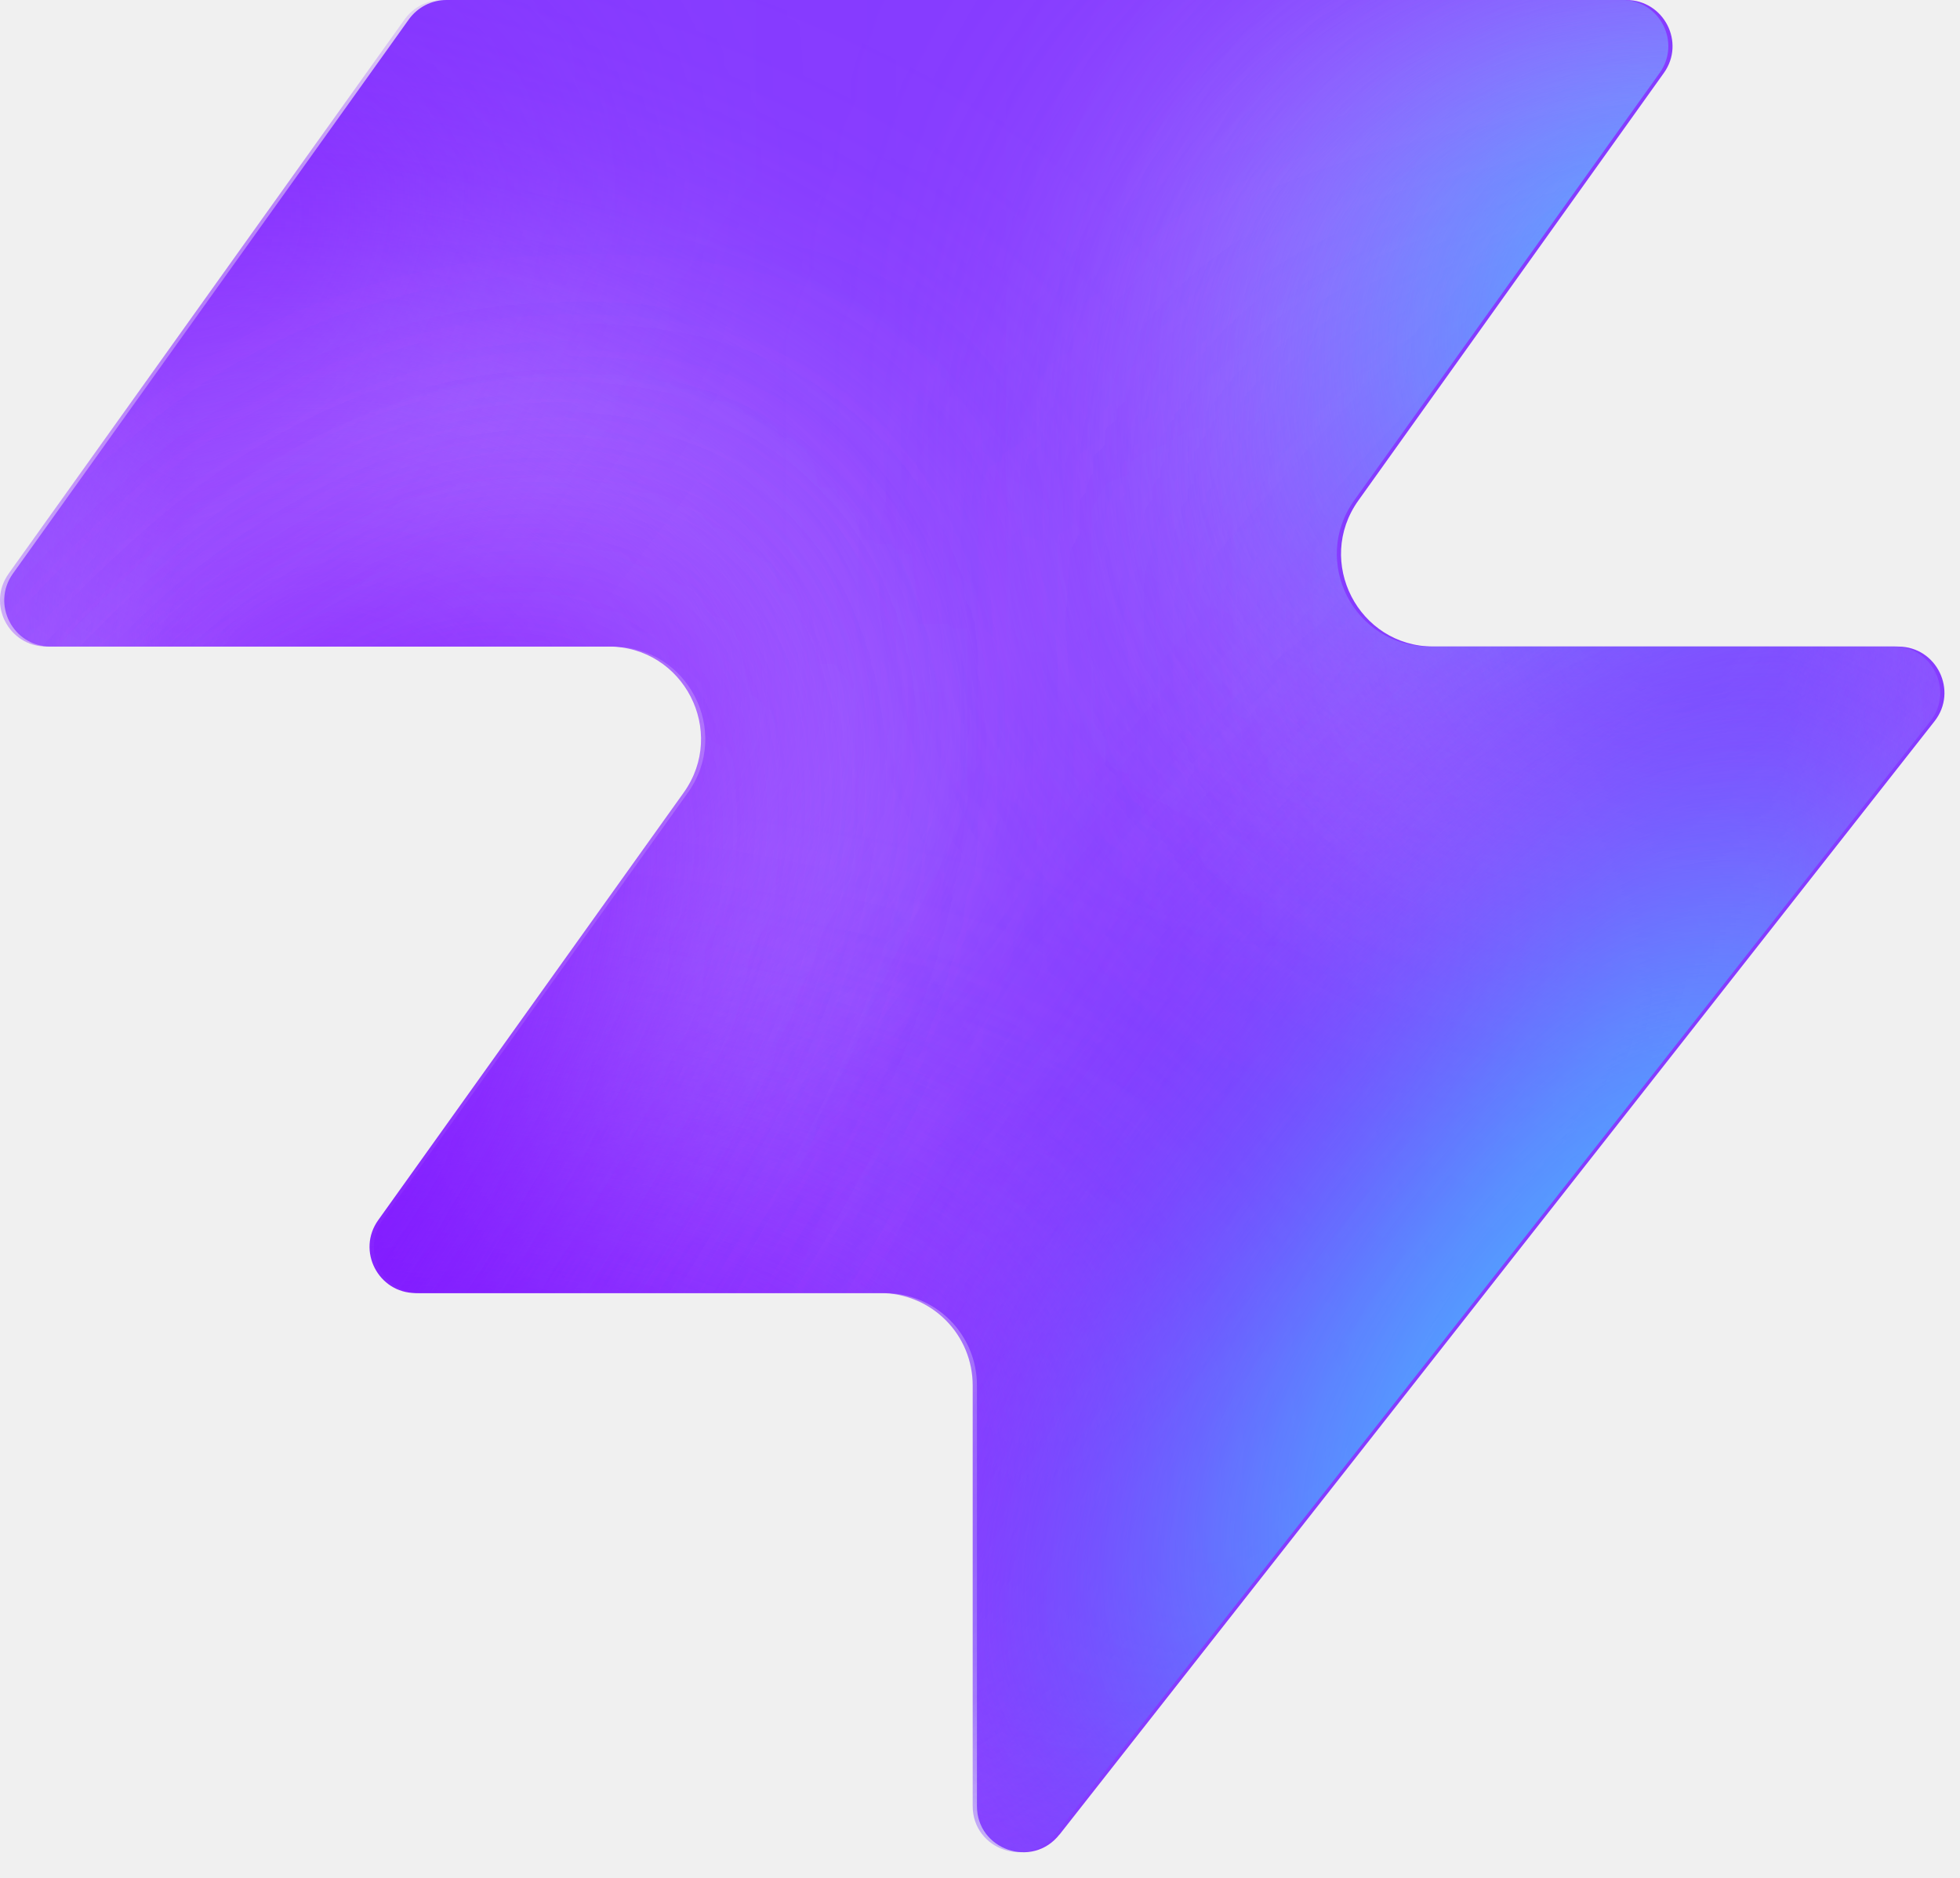
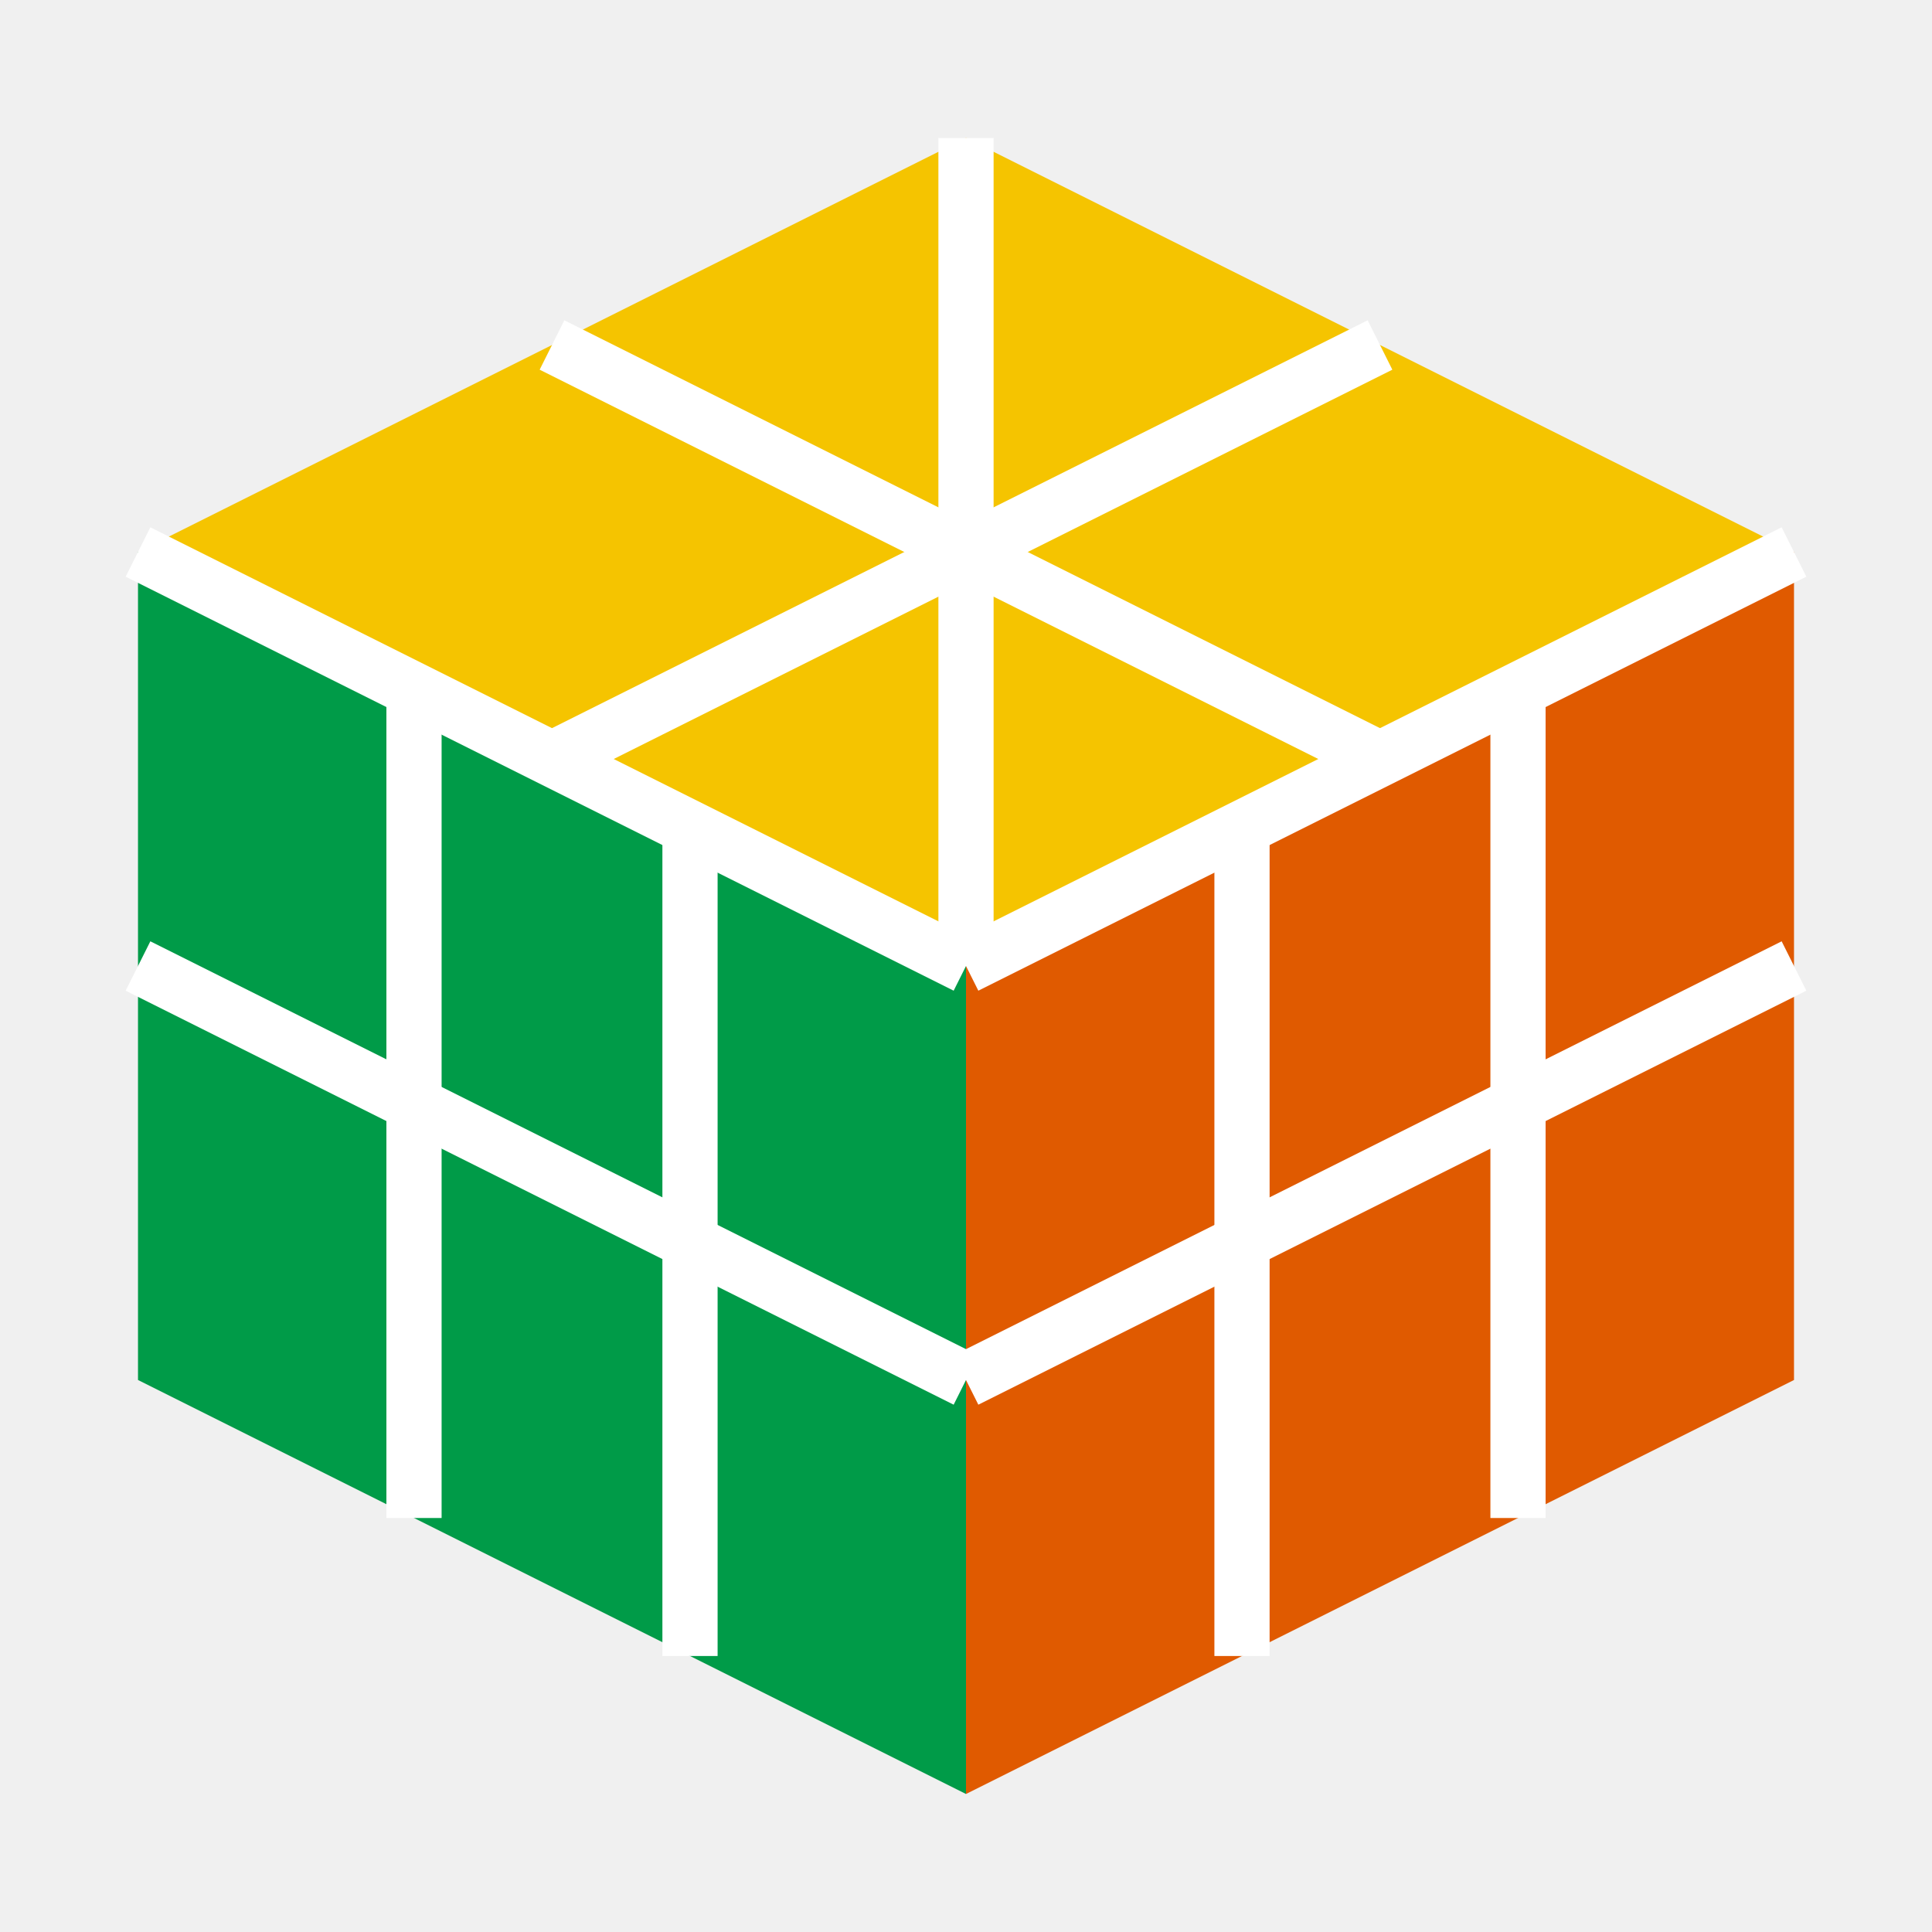
- <svg xmlns="http://www.w3.org/2000/svg" width="48" height="46" fill="none" viewBox="0 0 48 46">
-   <path fill="#863bff" d="M25.946 44.938c-.664.845-2.021.375-2.021-.698V33.937a2.26 2.26 0 0 0-2.262-2.262H10.287c-.92 0-1.456-1.04-.92-1.788l7.48-10.471c1.07-1.497 0-3.578-1.842-3.578H1.237c-.92 0-1.456-1.04-.92-1.788L10.013.474c.214-.297.556-.474.92-.474h28.894c.92 0 1.456 1.04.92 1.788l-7.48 10.471c-1.07 1.498 0 3.579 1.842 3.579h11.377c.943 0 1.473 1.088.89 1.83L25.947 44.94z" style="fill:#863bff;fill:color(display-p3 .525 .23 1);fill-opacity:1" />
-   <mask id="a" width="48" height="46" x="0" y="0" maskUnits="userSpaceOnUse" style="mask-type:alpha">
-     <path fill="#000" d="M25.842 44.938c-.664.844-2.021.375-2.021-.698V33.937a2.26 2.26 0 0 0-2.262-2.262H10.183c-.92 0-1.456-1.04-.92-1.788l7.48-10.471c1.07-1.498 0-3.579-1.842-3.579H1.133c-.92 0-1.456-1.04-.92-1.787L9.91.473c.214-.297.556-.474.92-.474h28.894c.92 0 1.456 1.04.92 1.788l-7.48 10.471c-1.07 1.498 0 3.578 1.842 3.578h11.377c.943 0 1.473 1.088.89 1.832L25.843 44.94z" style="fill:#000;fill-opacity:1" />
-   </mask>
-   <g mask="url(#a)">
-     <g filter="url(#b)">
-       <ellipse cx="5.508" cy="14.704" fill="#ede6ff" rx="5.508" ry="14.704" style="fill:#ede6ff;fill:color(display-p3 .927 .903 1);fill-opacity:1" transform="matrix(.00324 1 1 -.00324 -4.47 31.516)" />
-     </g>
-     <g filter="url(#c)">
-       <ellipse cx="10.399" cy="29.851" fill="#ede6ff" rx="10.399" ry="29.851" style="fill:#ede6ff;fill:color(display-p3 .927 .903 1);fill-opacity:1" transform="matrix(.00324 1 1 -.00324 -39.328 7.883)" />
-     </g>
-     <g filter="url(#d)">
-       <ellipse cx="5.508" cy="30.487" fill="#7e14ff" rx="5.508" ry="30.487" style="fill:#7e14ff;fill:color(display-p3 .492 .077 1);fill-opacity:1" transform="rotate(89.814 -25.913 -14.639)scale(1 -1)" />
-     </g>
-     <g filter="url(#e)">
-       <ellipse cx="5.508" cy="30.599" fill="#7e14ff" rx="5.508" ry="30.599" style="fill:#7e14ff;fill:color(display-p3 .492 .077 1);fill-opacity:1" transform="rotate(89.814 -32.644 -3.334)scale(1 -1)" />
-     </g>
-     <g filter="url(#f)">
-       <ellipse cx="5.508" cy="30.599" fill="#7e14ff" rx="5.508" ry="30.599" style="fill:#7e14ff;fill:color(display-p3 .492 .077 1);fill-opacity:1" transform="matrix(.00324 1 1 -.00324 -34.34 30.47)" />
-     </g>
-     <g filter="url(#g)">
-       <ellipse cx="14.072" cy="22.078" fill="#ede6ff" rx="14.072" ry="22.078" style="fill:#ede6ff;fill:color(display-p3 .927 .903 1);fill-opacity:1" transform="rotate(93.35 24.506 48.493)scale(-1 1)" />
-     </g>
-     <g filter="url(#h)">
-       <ellipse cx="3.47" cy="21.501" fill="#7e14ff" rx="3.47" ry="21.501" style="fill:#7e14ff;fill:color(display-p3 .492 .077 1);fill-opacity:1" transform="rotate(89.009 28.708 47.59)scale(-1 1)" />
-     </g>
-     <g filter="url(#i)">
-       <ellipse cx="3.47" cy="21.501" fill="#7e14ff" rx="3.47" ry="21.501" style="fill:#7e14ff;fill:color(display-p3 .492 .077 1);fill-opacity:1" transform="rotate(89.009 28.708 47.59)scale(-1 1)" />
-     </g>
-     <g filter="url(#j)">
-       <ellipse cx=".387" cy="8.972" fill="#7e14ff" rx="4.407" ry="29.108" style="fill:#7e14ff;fill:color(display-p3 .492 .077 1);fill-opacity:1" transform="rotate(39.51 .387 8.972)" />
-     </g>
-     <g filter="url(#k)">
-       <ellipse cx="47.523" cy="-6.092" fill="#7e14ff" rx="4.407" ry="29.108" style="fill:#7e14ff;fill:color(display-p3 .492 .077 1);fill-opacity:1" transform="rotate(37.892 47.523 -6.092)" />
-     </g>
-     <g filter="url(#l)">
-       <ellipse cx="41.412" cy="6.333" fill="#47bfff" rx="5.971" ry="9.665" style="fill:#47bfff;fill:color(display-p3 .28 .748 1);fill-opacity:1" transform="rotate(37.892 41.412 6.333)" />
-     </g>
-     <g filter="url(#m)">
-       <ellipse cx="-1.879" cy="38.332" fill="#7e14ff" rx="4.407" ry="29.108" style="fill:#7e14ff;fill:color(display-p3 .492 .077 1);fill-opacity:1" transform="rotate(37.892 -1.88 38.332)" />
-     </g>
-     <g filter="url(#n)">
-       <ellipse cx="-1.879" cy="38.332" fill="#7e14ff" rx="4.407" ry="29.108" style="fill:#7e14ff;fill:color(display-p3 .492 .077 1);fill-opacity:1" transform="rotate(37.892 -1.88 38.332)" />
-     </g>
-     <g filter="url(#o)">
-       <ellipse cx="35.651" cy="29.907" fill="#7e14ff" rx="4.407" ry="29.108" style="fill:#7e14ff;fill:color(display-p3 .492 .077 1);fill-opacity:1" transform="rotate(37.892 35.651 29.907)" />
-     </g>
-     <g filter="url(#p)">
-       <ellipse cx="38.418" cy="32.4" fill="#47bfff" rx="5.971" ry="15.297" style="fill:#47bfff;fill:color(display-p3 .28 .748 1);fill-opacity:1" transform="rotate(37.892 38.418 32.4)" />
-     </g>
-   </g>
-   <defs>
-     <filter id="b" width="60.045" height="41.654" x="-19.77" y="16.149" color-interpolation-filters="sRGB" filterUnits="userSpaceOnUse">
-       <feFlood flood-opacity="0" result="BackgroundImageFix" />
-       <feBlend in="SourceGraphic" in2="BackgroundImageFix" result="shape" />
-       <feGaussianBlur result="effect1_foregroundBlur_2002_17158" stdDeviation="7.659" />
-     </filter>
-     <filter id="c" width="90.34" height="51.437" x="-54.613" y="-7.533" color-interpolation-filters="sRGB" filterUnits="userSpaceOnUse">
-       <feFlood flood-opacity="0" result="BackgroundImageFix" />
-       <feBlend in="SourceGraphic" in2="BackgroundImageFix" result="shape" />
-       <feGaussianBlur result="effect1_foregroundBlur_2002_17158" stdDeviation="7.659" />
-     </filter>
-     <filter id="d" width="79.355" height="29.4" x="-49.64" y="2.03" color-interpolation-filters="sRGB" filterUnits="userSpaceOnUse">
-       <feFlood flood-opacity="0" result="BackgroundImageFix" />
-       <feBlend in="SourceGraphic" in2="BackgroundImageFix" result="shape" />
-       <feGaussianBlur result="effect1_foregroundBlur_2002_17158" stdDeviation="4.596" />
-     </filter>
-     <filter id="e" width="79.579" height="29.4" x="-45.045" y="20.029" color-interpolation-filters="sRGB" filterUnits="userSpaceOnUse">
-       <feFlood flood-opacity="0" result="BackgroundImageFix" />
-       <feBlend in="SourceGraphic" in2="BackgroundImageFix" result="shape" />
-       <feGaussianBlur result="effect1_foregroundBlur_2002_17158" stdDeviation="4.596" />
-     </filter>
-     <filter id="f" width="79.579" height="29.4" x="-43.513" y="21.178" color-interpolation-filters="sRGB" filterUnits="userSpaceOnUse">
-       <feFlood flood-opacity="0" result="BackgroundImageFix" />
-       <feBlend in="SourceGraphic" in2="BackgroundImageFix" result="shape" />
-       <feGaussianBlur result="effect1_foregroundBlur_2002_17158" stdDeviation="4.596" />
-     </filter>
-     <filter id="g" width="74.749" height="58.852" x="15.756" y="-17.901" color-interpolation-filters="sRGB" filterUnits="userSpaceOnUse">
-       <feFlood flood-opacity="0" result="BackgroundImageFix" />
-       <feBlend in="SourceGraphic" in2="BackgroundImageFix" result="shape" />
-       <feGaussianBlur result="effect1_foregroundBlur_2002_17158" stdDeviation="7.659" />
-     </filter>
-     <filter id="h" width="61.377" height="25.362" x="23.548" y="2.284" color-interpolation-filters="sRGB" filterUnits="userSpaceOnUse">
-       <feFlood flood-opacity="0" result="BackgroundImageFix" />
-       <feBlend in="SourceGraphic" in2="BackgroundImageFix" result="shape" />
-       <feGaussianBlur result="effect1_foregroundBlur_2002_17158" stdDeviation="4.596" />
-     </filter>
-     <filter id="i" width="61.377" height="25.362" x="23.548" y="2.284" color-interpolation-filters="sRGB" filterUnits="userSpaceOnUse">
-       <feFlood flood-opacity="0" result="BackgroundImageFix" />
-       <feBlend in="SourceGraphic" in2="BackgroundImageFix" result="shape" />
-       <feGaussianBlur result="effect1_foregroundBlur_2002_17158" stdDeviation="4.596" />
-     </filter>
-     <filter id="j" width="56.045" height="63.649" x="-27.636" y="-22.853" color-interpolation-filters="sRGB" filterUnits="userSpaceOnUse">
-       <feFlood flood-opacity="0" result="BackgroundImageFix" />
-       <feBlend in="SourceGraphic" in2="BackgroundImageFix" result="shape" />
-       <feGaussianBlur result="effect1_foregroundBlur_2002_17158" stdDeviation="4.596" />
-     </filter>
-     <filter id="k" width="54.814" height="64.646" x="20.116" y="-38.415" color-interpolation-filters="sRGB" filterUnits="userSpaceOnUse">
-       <feFlood flood-opacity="0" result="BackgroundImageFix" />
-       <feBlend in="SourceGraphic" in2="BackgroundImageFix" result="shape" />
-       <feGaussianBlur result="effect1_foregroundBlur_2002_17158" stdDeviation="4.596" />
-     </filter>
-     <filter id="l" width="33.541" height="35.313" x="24.641" y="-11.323" color-interpolation-filters="sRGB" filterUnits="userSpaceOnUse">
-       <feFlood flood-opacity="0" result="BackgroundImageFix" />
-       <feBlend in="SourceGraphic" in2="BackgroundImageFix" result="shape" />
-       <feGaussianBlur result="effect1_foregroundBlur_2002_17158" stdDeviation="4.596" />
-     </filter>
-     <filter id="m" width="54.814" height="64.646" x="-29.286" y="6.009" color-interpolation-filters="sRGB" filterUnits="userSpaceOnUse">
-       <feFlood flood-opacity="0" result="BackgroundImageFix" />
-       <feBlend in="SourceGraphic" in2="BackgroundImageFix" result="shape" />
-       <feGaussianBlur result="effect1_foregroundBlur_2002_17158" stdDeviation="4.596" />
-     </filter>
-     <filter id="n" width="54.814" height="64.646" x="-29.286" y="6.009" color-interpolation-filters="sRGB" filterUnits="userSpaceOnUse">
-       <feFlood flood-opacity="0" result="BackgroundImageFix" />
-       <feBlend in="SourceGraphic" in2="BackgroundImageFix" result="shape" />
-       <feGaussianBlur result="effect1_foregroundBlur_2002_17158" stdDeviation="4.596" />
-     </filter>
-     <filter id="o" width="54.814" height="64.646" x="8.244" y="-2.416" color-interpolation-filters="sRGB" filterUnits="userSpaceOnUse">
-       <feFlood flood-opacity="0" result="BackgroundImageFix" />
-       <feBlend in="SourceGraphic" in2="BackgroundImageFix" result="shape" />
-       <feGaussianBlur result="effect1_foregroundBlur_2002_17158" stdDeviation="4.596" />
-     </filter>
-     <filter id="p" width="39.409" height="43.623" x="18.713" y="10.588" color-interpolation-filters="sRGB" filterUnits="userSpaceOnUse">
-       <feFlood flood-opacity="0" result="BackgroundImageFix" />
-       <feBlend in="SourceGraphic" in2="BackgroundImageFix" result="shape" />
-       <feGaussianBlur result="effect1_foregroundBlur_2002_17158" stdDeviation="4.596" />
-     </filter>
-   </defs>
+ <svg xmlns="http://www.w3.org/2000/svg" width="28" height="28" viewBox="0 0 28 28" fill="none">
+   <polygon points="14,2 26,8 14,14 2,8" fill="#f5c400" />
+   <polygon points="2,8 14,14 14,26 2,20" fill="#009b48" />
+   <polygon points="26,8 14,14 14,26 26,20" fill="#e05a00" />
+   <line x1="14" y1="2" x2="14" y2="14" stroke="white" stroke-width="0.8" />
+   <line x1="8" y1="5" x2="20" y2="11" stroke="white" stroke-width="0.8" />
+   <line x1="20" y1="5" x2="8" y2="11" stroke="white" stroke-width="0.8" />
+   <line x1="2" y1="8" x2="14" y2="14" stroke="white" stroke-width="0.8" />
+   <line x1="2" y1="14" x2="14" y2="20" stroke="white" stroke-width="0.8" />
+   <line x1="6" y1="10" x2="6" y2="22" stroke="white" stroke-width="0.8" />
+   <line x1="10" y1="12" x2="10" y2="24" stroke="white" stroke-width="0.8" />
+   <line x1="26" y1="8" x2="14" y2="14" stroke="white" stroke-width="0.8" />
+   <line x1="26" y1="14" x2="14" y2="20" stroke="white" stroke-width="0.8" />
+   <line x1="22" y1="10" x2="22" y2="22" stroke="white" stroke-width="0.8" />
+   <line x1="18" y1="12" x2="18" y2="24" stroke="white" stroke-width="0.8" />
</svg>
